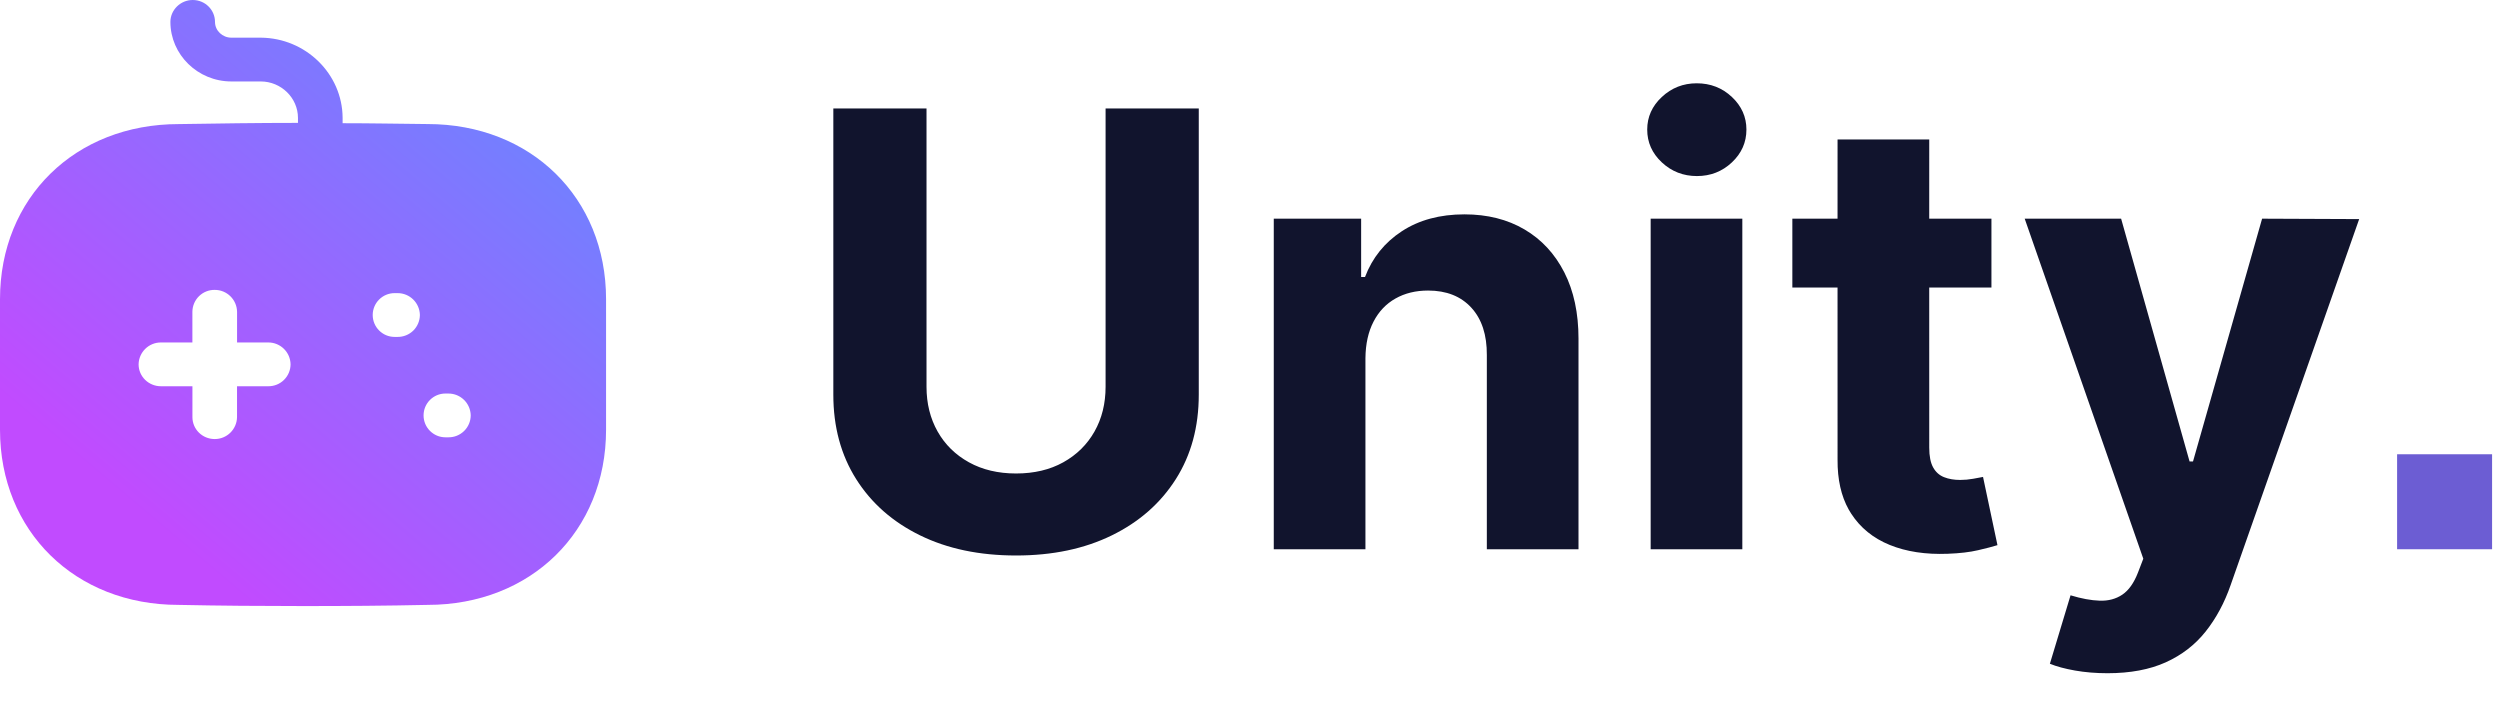
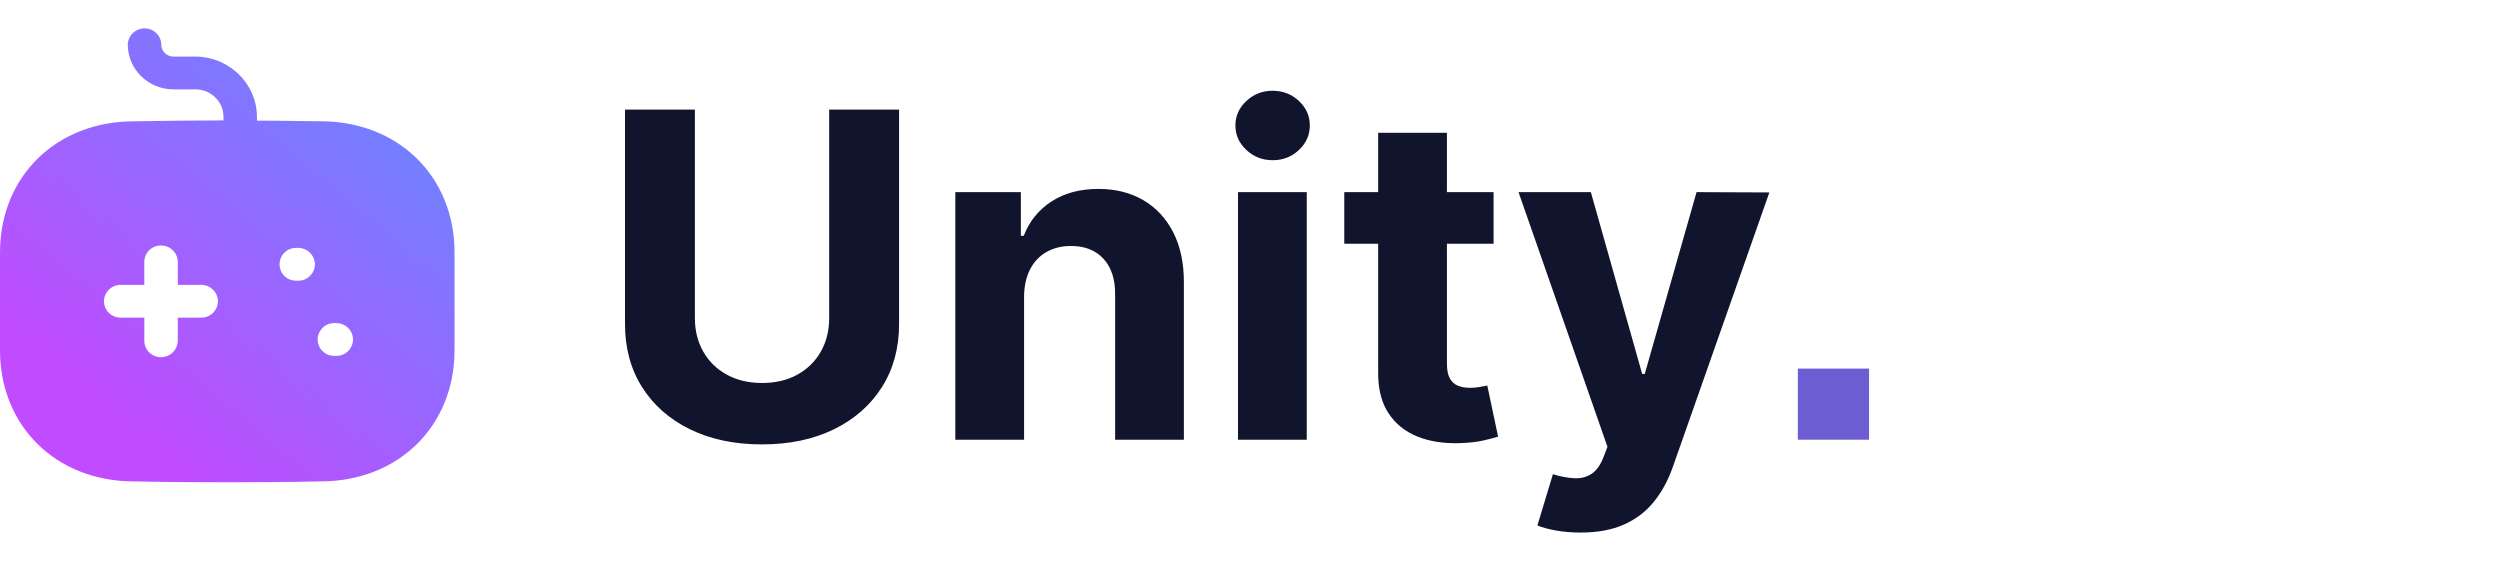
- <svg xmlns="http://www.w3.org/2000/svg" width="132" height="37" viewBox="0 0 132 37">
+ <svg xmlns="http://www.w3.org/2000/svg" width="141" height="32" viewBox="0 0 141 32" fill="none">
+   <path fill-rule="evenodd" clip-rule="evenodd" d="M9.095 2.525C9.095 2.02 8.679 1.6 8.152 1.6H8.151C7.636 1.6 7.208 2.02 7.208 2.525C7.208 3.907 8.365 5.041 9.787 5.041H11.031C11.886 5.041 12.604 5.731 12.604 6.582V6.79C10.893 6.79 9.209 6.816 7.56 6.842C3.183 6.842 0 9.948 0 14.24V19.752C0 24.044 3.183 27.15 7.547 27.15C9.296 27.187 11.07 27.2 12.831 27.2C14.592 27.2 16.341 27.189 18.089 27.15C22.454 27.15 25.636 24.044 25.636 19.752V14.239C25.636 9.948 22.454 6.84 18.089 6.84C17.669 6.836 17.25 6.831 16.833 6.825C16.05 6.815 15.271 6.804 14.492 6.804V6.57C14.479 4.719 12.931 3.204 11.031 3.191H9.787C9.41 3.191 9.095 2.895 9.095 2.525ZM8.417 14.111C8.595 13.938 8.834 13.842 9.082 13.845H9.083C9.598 13.843 10.019 14.255 10.028 14.77V16.065H11.348C11.862 16.064 12.282 16.476 12.291 16.989C12.29 17.238 12.189 17.475 12.012 17.648C11.834 17.822 11.595 17.918 11.347 17.915H10.026V19.222C10.017 19.735 9.597 20.147 9.083 20.146C8.555 20.146 8.14 19.727 8.14 19.221V17.915H6.806C6.291 17.915 5.863 17.508 5.863 16.989C5.872 16.476 6.292 16.064 6.806 16.065H8.138V14.77C8.14 14.522 8.24 14.285 8.417 14.111ZM18.97 18.222H18.843C18.331 18.222 17.917 18.636 17.917 19.147C17.917 19.658 18.331 20.072 18.843 20.072H18.968C19.216 20.074 19.455 19.979 19.632 19.805C19.809 19.632 19.91 19.395 19.912 19.148C19.903 18.634 19.483 18.223 18.968 18.223L18.97 18.222ZM16.692 13.981H16.817C17.332 13.981 17.753 14.393 17.761 14.907C17.759 15.155 17.658 15.391 17.481 15.565C17.304 15.738 17.065 15.834 16.817 15.831H16.692C16.18 15.831 15.766 15.417 15.766 14.906C15.766 14.396 16.18 13.981 16.692 13.981Z" fill="url(#paint0_linear_0_35)" />
+   <path fill-rule="evenodd" clip-rule="evenodd" d="M71.78 9.036C72.356 9.036 72.85 8.844 73.259 8.459C73.669 8.074 73.874 7.612 73.874 7.073C73.874 6.539 73.669 6.08 73.259 5.695C72.85 5.311 72.353 5.118 71.771 5.118C71.2 5.118 70.709 5.311 70.296 5.695C69.883 6.08 69.677 6.539 69.677 7.073C69.677 7.612 69.883 8.074 70.296 8.459C70.709 8.844 71.203 9.036 71.78 9.036ZM47.03 24.214C45.871 24.78 44.521 25.064 42.979 25.064C41.431 25.064 40.078 24.78 38.919 24.214C37.76 23.647 36.858 22.855 36.215 21.836C35.572 20.818 35.25 19.63 35.25 18.273V6.182H39.192V17.936C39.192 18.645 39.348 19.276 39.661 19.827C39.973 20.379 40.415 20.812 40.985 21.127C41.556 21.442 42.221 21.6 42.979 21.6C43.744 21.6 44.41 21.442 44.977 21.127C45.545 20.812 45.985 20.379 46.297 19.827C46.61 19.276 46.766 18.645 46.766 17.936V6.182H50.708V18.273C50.708 19.63 50.385 20.818 49.739 21.836C49.092 22.855 48.19 23.647 47.03 24.214ZM57.758 16.727V24.8H53.88V10.836H57.576V13.3H57.74C58.05 12.488 58.569 11.844 59.297 11.368C60.025 10.892 60.908 10.655 61.946 10.655C62.917 10.655 63.764 10.867 64.486 11.291C65.208 11.715 65.77 12.32 66.17 13.104C66.571 13.889 66.771 14.824 66.771 15.909V24.8H62.893V16.6C62.899 15.745 62.68 15.077 62.237 14.595C61.794 14.114 61.184 13.873 60.407 13.873C59.886 13.873 59.426 13.985 59.028 14.209C58.631 14.433 58.321 14.759 58.1 15.186C57.878 15.614 57.764 16.127 57.758 16.727ZM73.701 10.836V24.8H69.823V10.836H73.701ZM82.389 24.991C82.893 24.973 83.321 24.923 83.673 24.841C84.025 24.759 84.298 24.688 84.493 24.627L83.883 21.745C83.785 21.764 83.646 21.789 83.464 21.823C83.282 21.856 83.1 21.873 82.918 21.873C82.657 21.873 82.427 21.833 82.23 21.755C82.033 21.676 81.88 21.538 81.77 21.341C81.661 21.144 81.607 20.867 81.607 20.509L81.606 13.746L84.238 13.745V10.836L81.606 10.837L81.607 7.491H77.728L77.728 10.837L75.817 10.836V13.745L77.728 13.746L77.728 21.018C77.723 21.85 77.88 22.552 78.201 23.123L78.302 23.291C78.69 23.891 79.235 24.333 79.936 24.618C80.637 24.903 81.455 25.027 82.389 24.991ZM91.608 29.577C90.928 29.883 90.109 30.036 89.15 30.036C88.658 30.036 88.199 29.998 87.771 29.923C87.343 29.847 86.989 29.752 86.71 29.636L87.584 26.745C88.039 26.885 88.451 26.961 88.818 26.973C89.185 26.985 89.504 26.9 89.774 26.718C90.044 26.536 90.264 26.227 90.434 25.791L90.661 25.2L85.645 10.836H89.724L92.619 21.091H92.764L95.686 10.836L99.792 10.854L94.357 26.309C94.096 27.061 93.743 27.717 93.297 28.277C92.851 28.838 92.288 29.271 91.608 29.577Z" fill="#11142D" />
+   <path d="M105.415 24.8V20.788H101.397V24.8H105.415Z" fill="#6C5DD3" />
  <defs>
-     <linearGradient id="logo-a" x1="100%" x2="26.416%" y1="0%" y2="87.189%">
-       <stop offset="0%" stop-color="#5C8FFF" />
-       <stop offset="100%" stop-color="#C14BFF" />
+     <linearGradient id="paint0_linear_0_35" x1="14.46" y1="-7.819" x2="-4.373" y2="14.528" gradientUnits="userSpaceOnUse">
+       <stop stop-color="#5C8FFF" />
+       <stop offset="1" stop-color="#C14BFF" />
    </linearGradient>
  </defs>
-   <g fill="none">
-     <path fill="url(#logo-a)" d="M10.176,0 C10.834,0 11.352,0.525 11.352,1.157 C11.352,1.619 11.746,1.989 12.216,1.989 L13.77,1.989 C16.141,2.005 18.074,3.899 18.09,6.213 L18.09,6.506 C19.579,6.506 21.072,6.536 22.579,6.55 C28.027,6.55 32,10.435 32,15.798 L32,22.69 C32,28.054 28.027,31.938 22.579,31.938 C20.397,31.986 18.214,32 16.016,32 C13.818,32 11.603,31.984 9.421,31.938 C3.973,31.938 0,28.054 0,22.69 L0,15.8 C0,10.435 3.973,6.552 9.437,6.552 C11.494,6.52 13.597,6.488 15.733,6.488 L15.733,6.227 C15.733,5.163 14.837,4.301 13.77,4.301 L12.216,4.301 C10.442,4.301 8.997,2.883 8.997,1.157 C8.997,0.525 9.531,0 10.174,0 L10.176,0 Z M11.336,15.306 C11.026,15.302 10.728,15.422 10.507,15.639 C10.286,15.856 10.161,16.153 10.158,16.462 L10.158,18.082 L8.496,18.082 C7.854,18.081 7.33,18.595 7.318,19.237 C7.318,19.885 7.853,20.394 8.496,20.394 L10.16,20.394 L10.16,22.026 C10.16,22.659 10.678,23.182 11.338,23.182 C11.98,23.183 12.504,22.669 12.515,22.027 L12.515,20.394 L14.163,20.394 C14.473,20.397 14.772,20.278 14.993,20.06 C15.215,19.843 15.34,19.547 15.342,19.237 C15.331,18.595 14.807,18.081 14.165,18.082 L12.517,18.082 L12.517,16.462 C12.506,15.819 11.981,15.304 11.338,15.306 L11.336,15.306 Z M23.678,20.778 L23.52,20.778 C22.882,20.778 22.364,21.295 22.364,21.934 C22.364,22.572 22.882,23.09 23.52,23.09 L23.677,23.09 C23.986,23.093 24.284,22.973 24.505,22.756 C24.726,22.54 24.852,22.244 24.854,21.934 C24.843,21.292 24.319,20.778 23.677,20.779 L23.678,20.778 Z M20.992,15.477 L20.835,15.477 C20.197,15.477 19.679,15.994 19.679,16.633 C19.679,17.271 20.197,17.789 20.835,17.789 L20.992,17.789 C21.301,17.792 21.6,17.672 21.821,17.456 C22.041,17.239 22.167,16.943 22.17,16.634 C22.159,15.991 21.635,15.476 20.992,15.477 L20.992,15.477 Z" />
-     <g transform="translate(44 4.398)">
-       <path fill="#11142D" d="M9.648,24.932 C11.572,24.932 13.258,24.578 14.705,23.869 C16.152,23.161 17.278,22.17 18.085,20.898 C18.892,19.625 19.295,18.14 19.295,16.443 L19.295,16.443 L19.295,1.33 L14.375,1.33 L14.375,16.023 C14.375,16.909 14.18,17.697 13.79,18.386 C13.4,19.076 12.85,19.617 12.142,20.011 C11.434,20.405 10.602,20.602 9.648,20.602 C8.701,20.602 7.871,20.405 7.159,20.011 C6.447,19.617 5.896,19.076 5.506,18.386 C5.116,17.697 4.92,16.909 4.92,16.023 L4.92,16.023 L4.92,1.33 L5.68434189e-14,1.33 L5.68434189e-14,16.443 C5.68434189e-14,18.14 0.402,19.625 1.205,20.898 C2.008,22.17 3.133,23.161 4.58,23.869 C6.027,24.578 7.716,24.932 9.648,24.932 Z M28.095,24.602 L28.095,14.511 C28.103,13.761 28.245,13.119 28.522,12.585 C28.798,12.051 29.184,11.644 29.681,11.364 C30.177,11.083 30.751,10.943 31.402,10.943 C32.372,10.943 33.133,11.244 33.686,11.847 C34.239,12.449 34.512,13.284 34.505,14.352 L34.505,14.352 L34.505,24.602 L39.345,24.602 L39.345,13.489 C39.345,12.133 39.095,10.964 38.595,9.983 C38.095,9.002 37.395,8.246 36.493,7.716 C35.592,7.186 34.535,6.92 33.323,6.92 C32.027,6.92 30.925,7.218 30.016,7.812 C29.107,8.407 28.459,9.212 28.073,10.227 L28.073,10.227 L27.868,10.227 L27.868,7.148 L23.255,7.148 L23.255,24.602 L28.095,24.602 Z M45.598,4.898 C46.317,4.898 46.933,4.657 47.444,4.176 C47.956,3.695 48.211,3.117 48.211,2.443 C48.211,1.777 47.956,1.203 47.444,0.722 C46.933,0.241 46.314,1.03028697e-13 45.586,1.03028697e-13 C44.874,1.03028697e-13 44.261,0.241 43.745,0.722 C43.23,1.203 42.973,1.777 42.973,2.443 C42.973,3.117 43.23,3.695 43.745,4.176 C44.261,4.657 44.878,4.898 45.598,4.898 Z M47.995,24.602 L47.995,7.148 L43.155,7.148 L43.155,24.602 L47.995,24.602 Z M58.457,24.849 L58.841,24.841 C59.47,24.818 60.004,24.756 60.443,24.653 C60.882,24.551 61.223,24.462 61.466,24.386 L61.466,24.386 L60.704,20.784 C60.583,20.807 60.409,20.839 60.182,20.881 C59.954,20.922 59.727,20.943 59.5,20.943 C59.174,20.943 58.888,20.894 58.642,20.795 C58.396,20.697 58.204,20.525 58.068,20.278 C57.932,20.032 57.864,19.686 57.864,19.239 L57.864,19.239 L57.863,10.784 L61.148,10.784 L61.148,7.148 L57.863,7.148 L57.864,2.966 L53.023,2.966 L53.022,7.148 L50.636,7.148 L50.636,10.784 L53.022,10.784 L53.023,19.875 C53.016,20.915 53.212,21.792 53.612,22.506 L53.739,22.716 C54.223,23.466 54.903,24.019 55.778,24.375 C56.653,24.731 57.674,24.886 58.841,24.841 L58.457,24.849 Z M67.279,31.148 C68.476,31.148 69.499,30.956 70.348,30.574 C71.196,30.191 71.899,29.65 72.456,28.949 C73.012,28.248 73.454,27.428 73.779,26.489 L73.779,26.489 L80.564,7.17 L75.439,7.148 L71.791,19.966 L71.609,19.966 L67.995,7.148 L62.904,7.148 L69.166,25.102 L68.882,25.841 C68.67,26.386 68.395,26.773 68.058,27 C67.721,27.227 67.323,27.333 66.865,27.318 C66.406,27.303 65.893,27.208 65.325,27.034 L65.325,27.034 L64.234,30.648 C64.582,30.792 65.024,30.911 65.558,31.006 C66.092,31.1 66.666,31.148 67.279,31.148 Z" />
-       <polygon fill="#6C5DD3" points="87.582 24.602 87.582 19.587 82.567 19.587 82.567 24.602" />
-     </g>
-   </g>
</svg>
